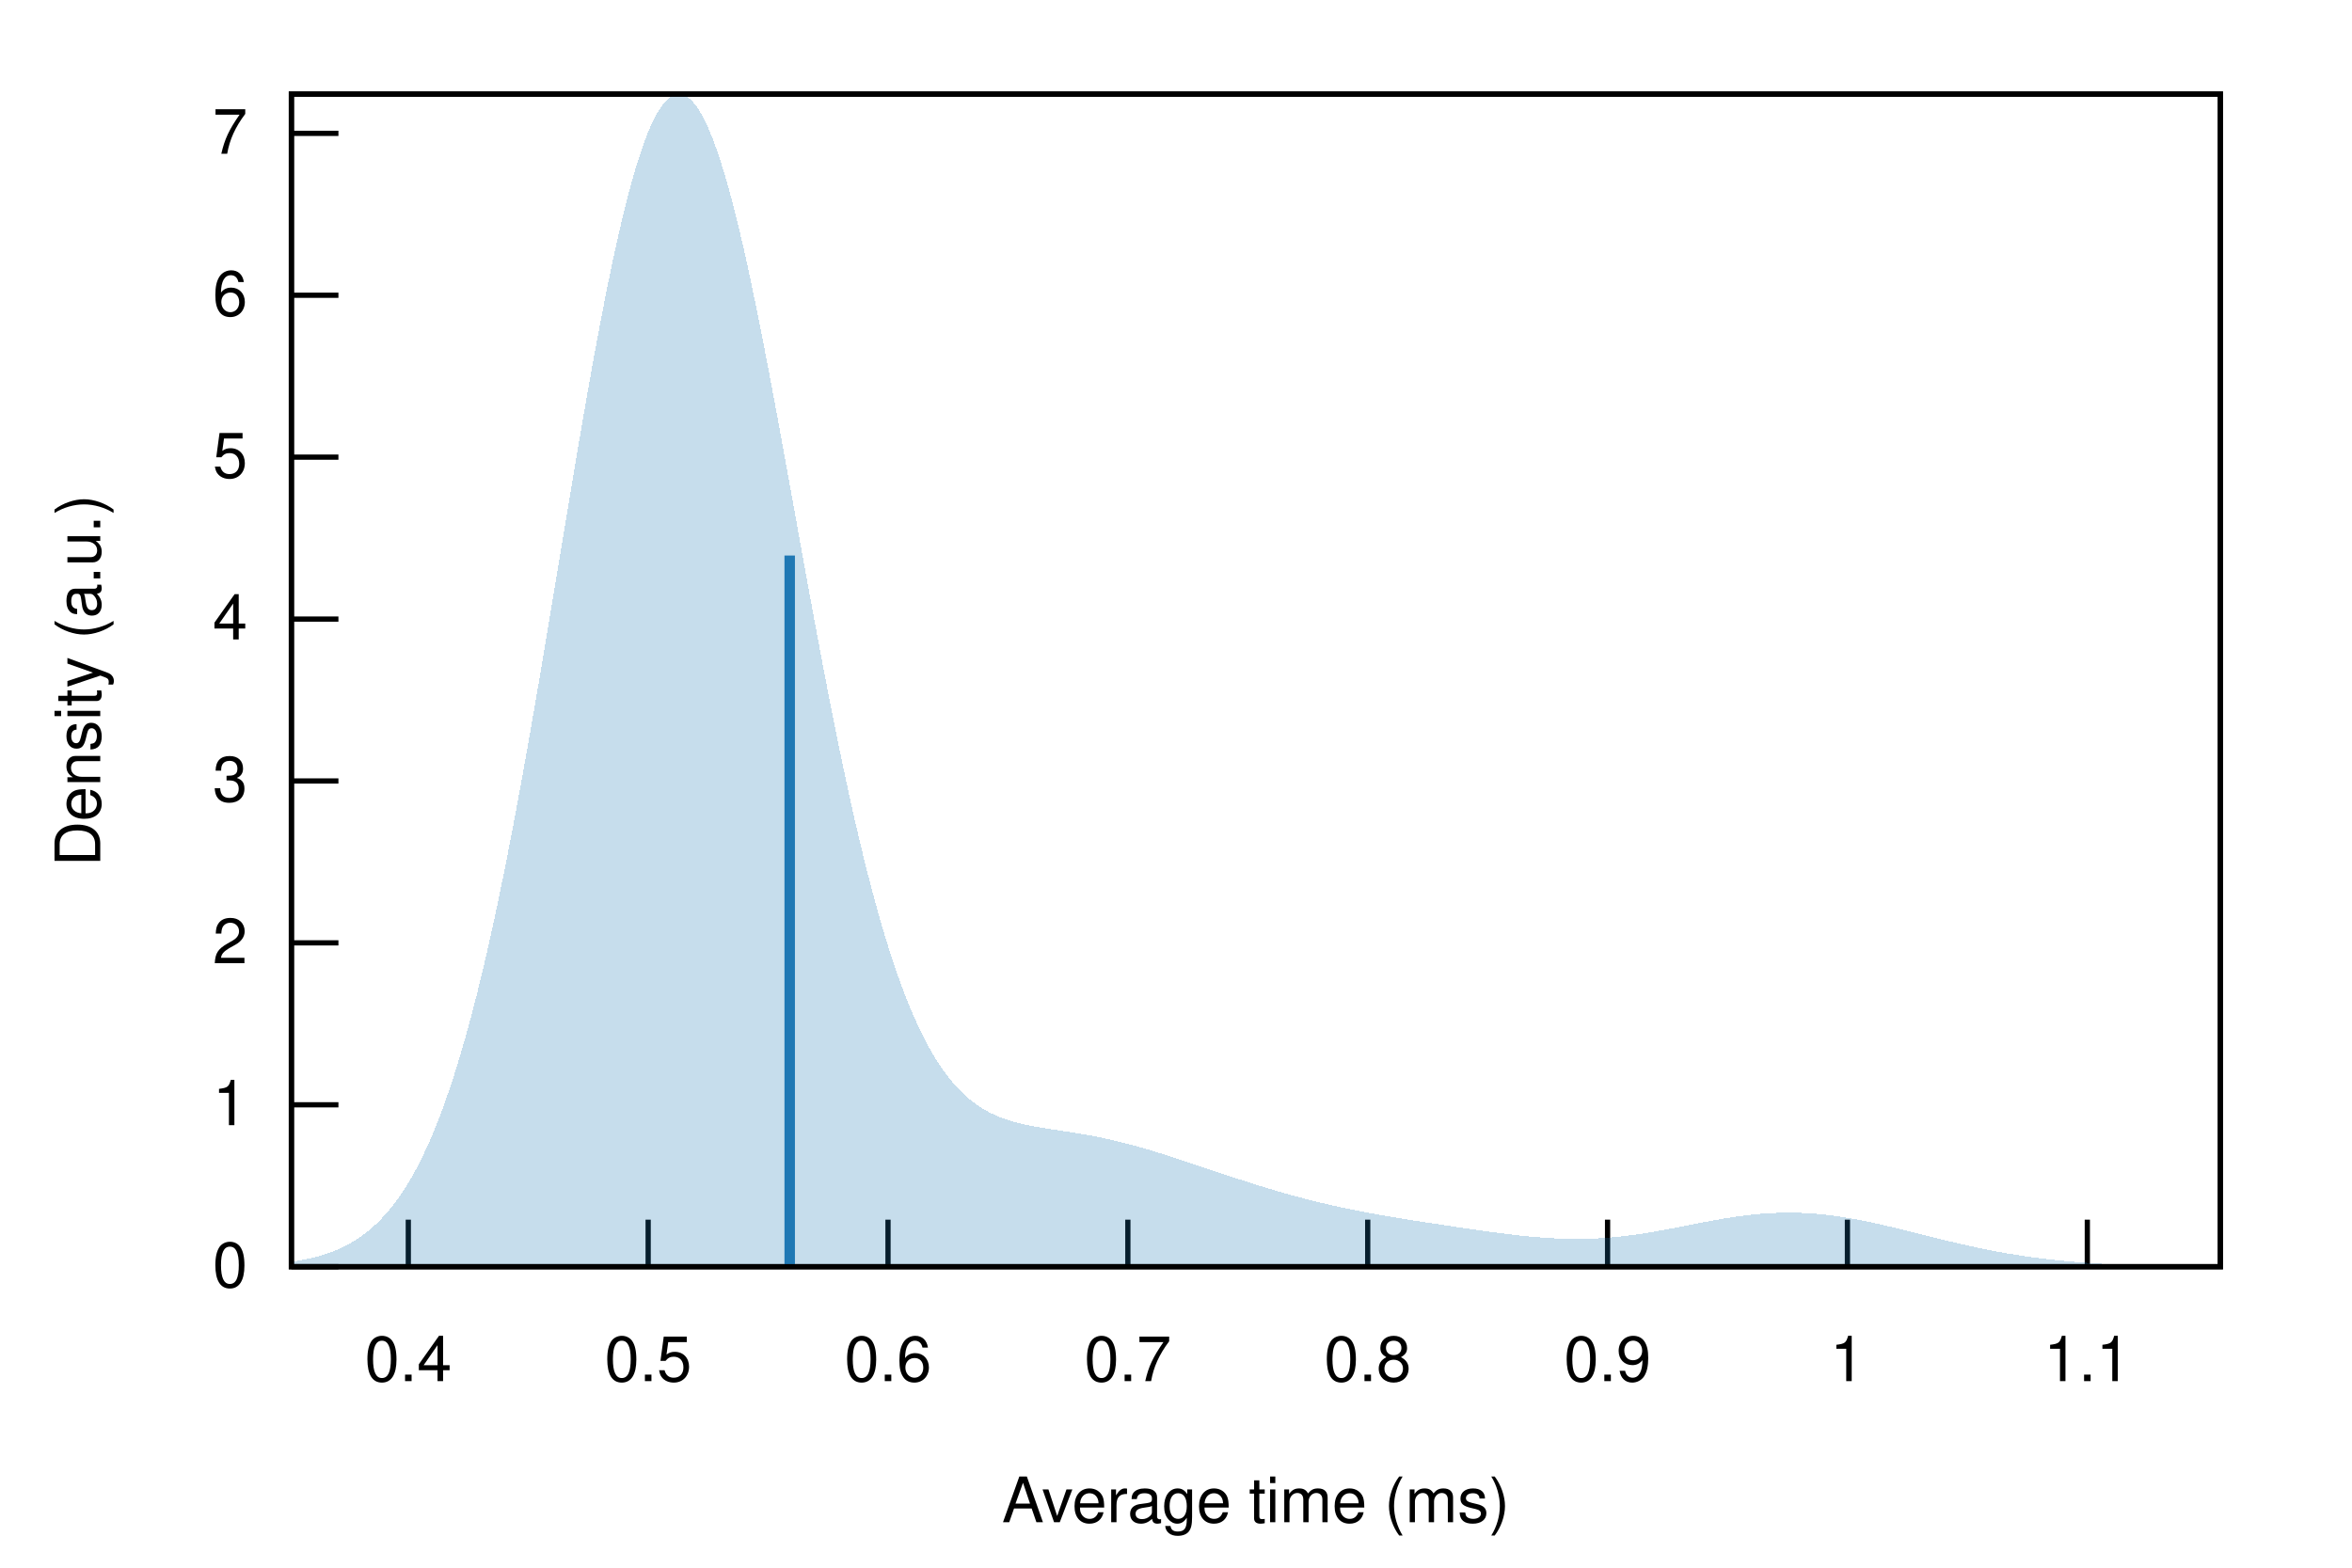
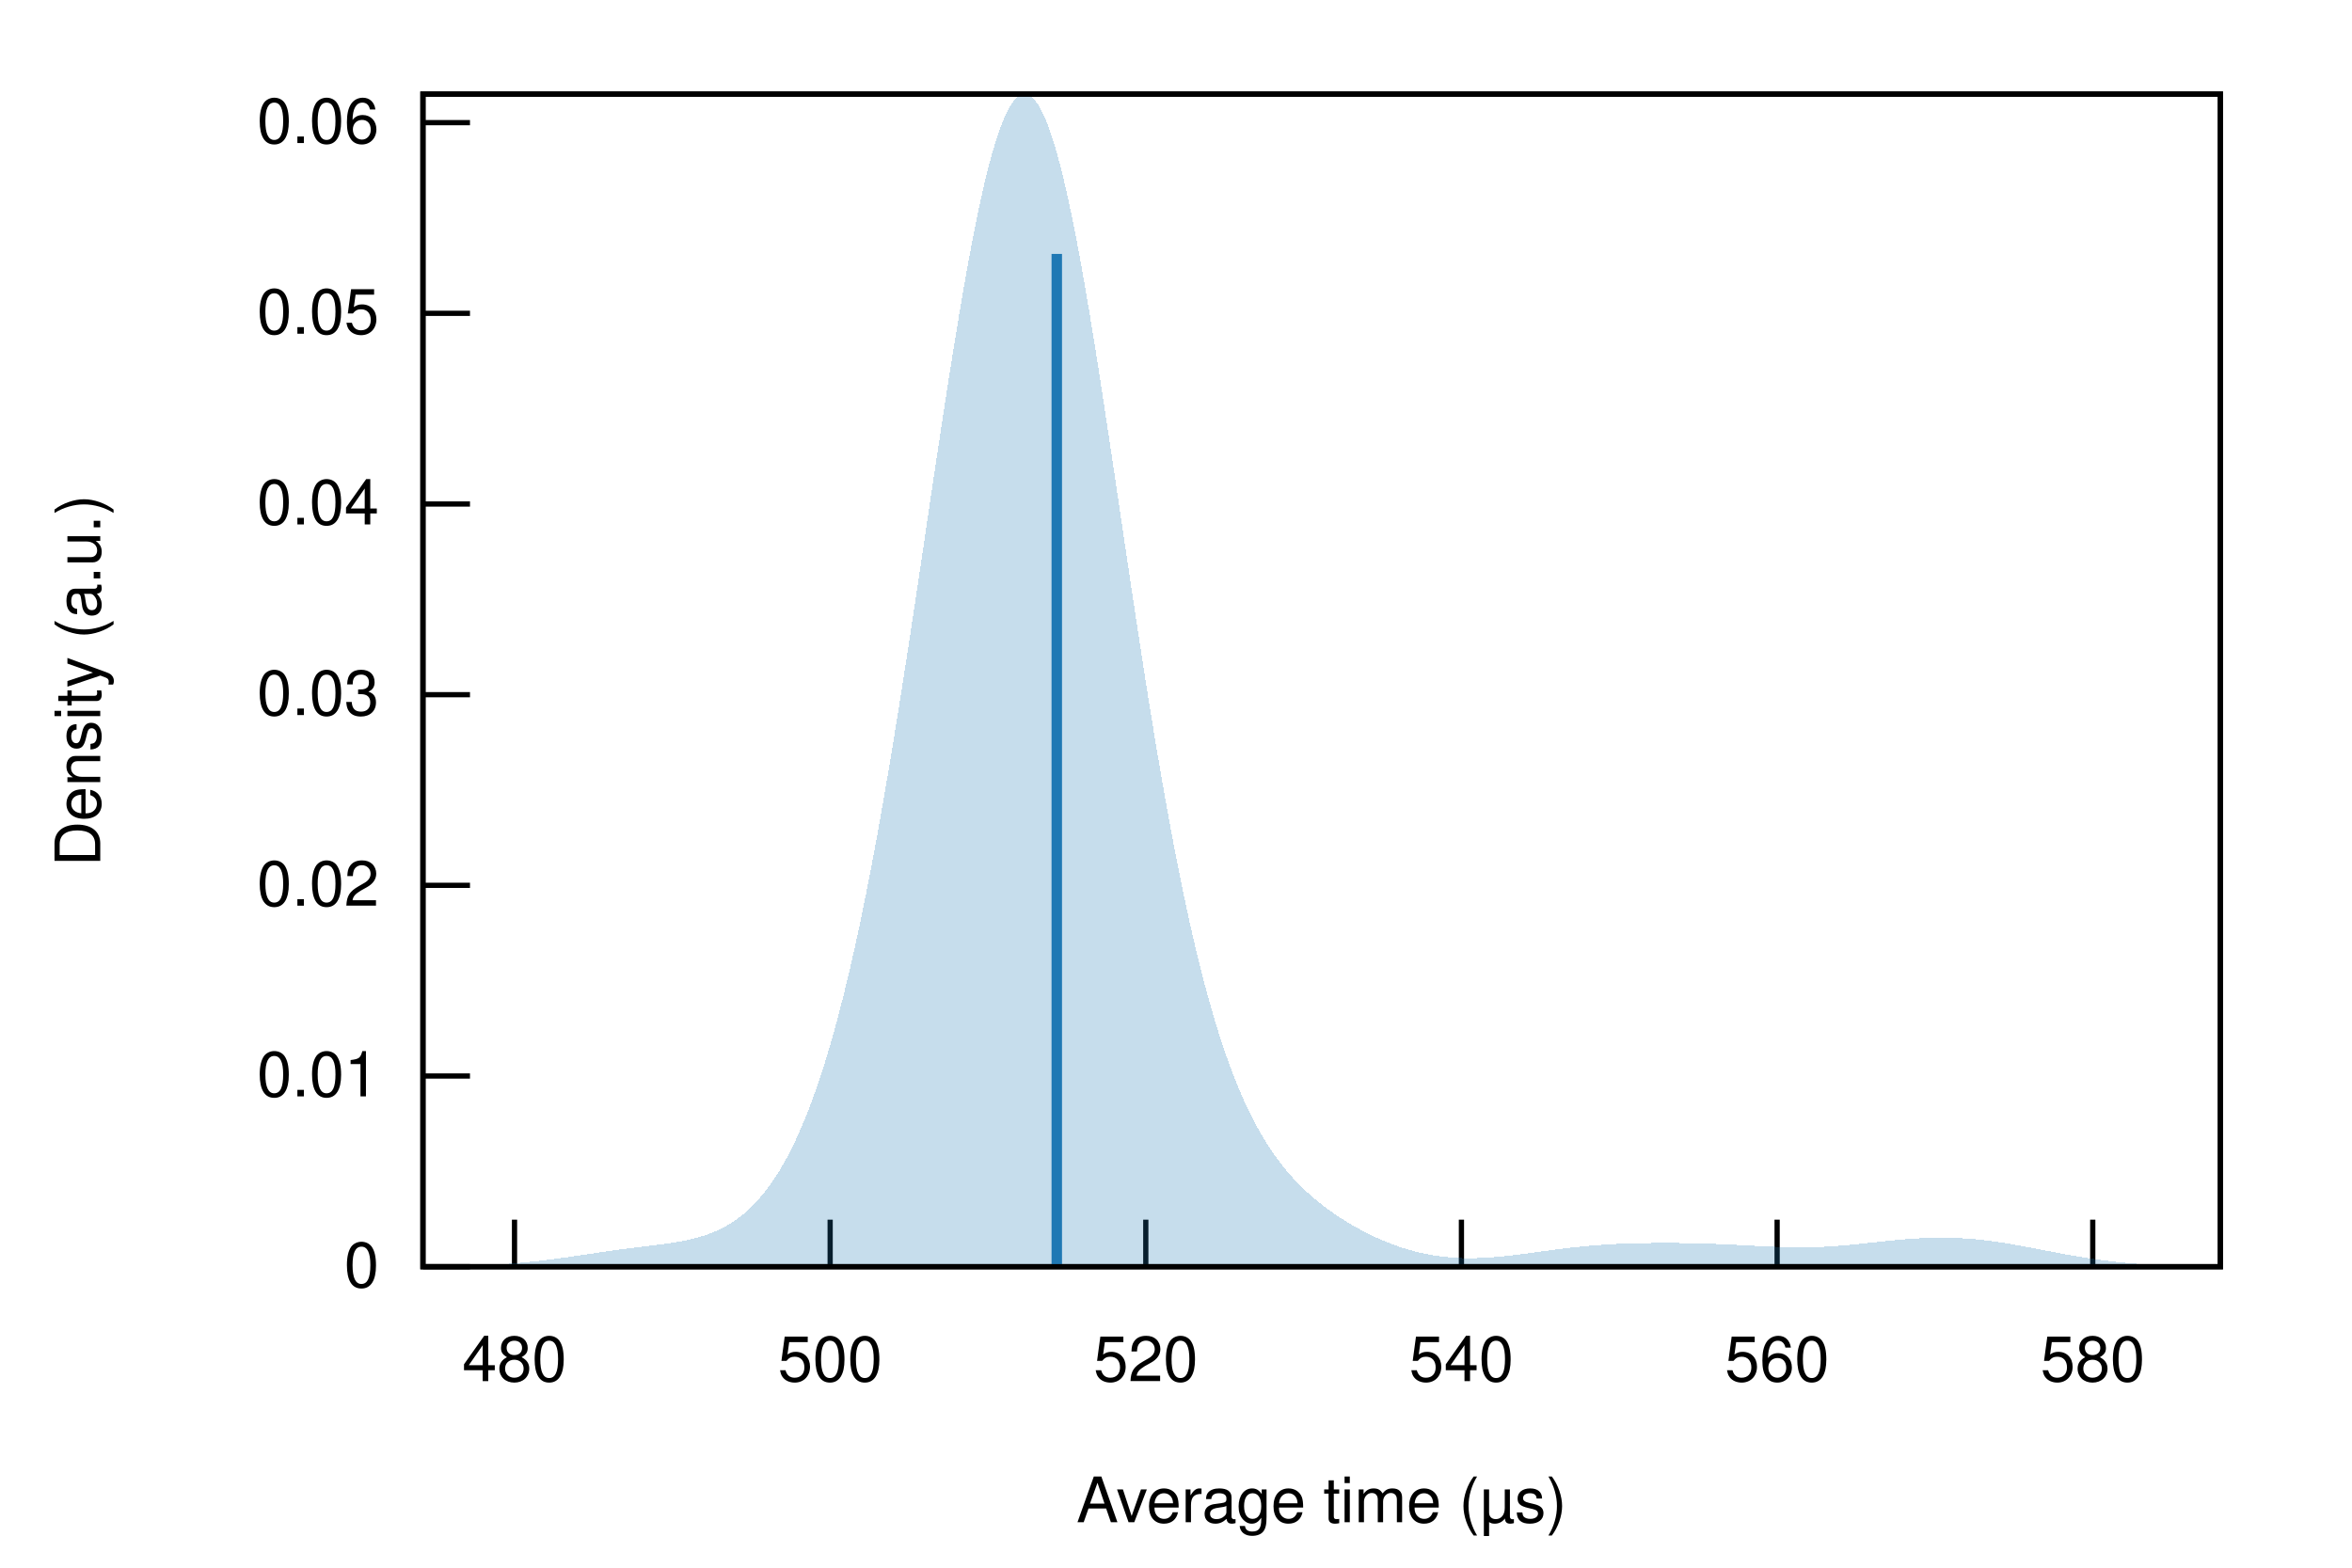
<svg xmlns="http://www.w3.org/2000/svg" xmlns:xlink="http://www.w3.org/1999/xlink" viewBox="0 0 450 300">
  <g id="gnuplot_canvas">
    <rect x="0" y="0" width="450" height="300" fill="none" />
    <defs>
      <circle id="gpDot" r="0.5" stroke-width="0.5" stroke="currentColor" />
      <path id="gpPt0" stroke-width="0.222" stroke="currentColor" d="M-1,0 h2 M0,-1 v2" />
      <path id="gpPt1" stroke-width="0.222" stroke="currentColor" d="M-1,-1 L1,1 M1,-1 L-1,1" />
      <path id="gpPt2" stroke-width="0.222" stroke="currentColor" d="M-1,0 L1,0 M0,-1 L0,1 M-1,-1 L1,1 M-1,1 L1,-1" />
      <rect id="gpPt3" stroke-width="0.222" stroke="currentColor" x="-1" y="-1" width="2" height="2" />
      <rect id="gpPt4" stroke-width="0.222" stroke="currentColor" fill="currentColor" x="-1" y="-1" width="2" height="2" />
      <circle id="gpPt5" stroke-width="0.222" stroke="currentColor" cx="0" cy="0" r="1" />
      <use xlink:href="#gpPt5" id="gpPt6" fill="currentColor" stroke="none" />
      <path id="gpPt7" stroke-width="0.222" stroke="currentColor" d="M0,-1.33 L-1.33,0.67 L1.33,0.67 z" />
      <use xlink:href="#gpPt7" id="gpPt8" fill="currentColor" stroke="none" />
      <use xlink:href="#gpPt7" id="gpPt9" stroke="currentColor" transform="rotate(180)" />
      <use xlink:href="#gpPt9" id="gpPt10" fill="currentColor" stroke="none" />
      <use xlink:href="#gpPt3" id="gpPt11" stroke="currentColor" transform="rotate(45)" />
      <use xlink:href="#gpPt11" id="gpPt12" fill="currentColor" stroke="none" />
      <path id="gpPt13" stroke-width="0.222" stroke="currentColor" d="M0,1.330 L1.265,0.411 L0.782,-1.067 L-0.782,-1.076 L-1.265,0.411 z" />
      <use xlink:href="#gpPt13" id="gpPt14" fill="currentColor" stroke="none" />
      <filter id="textbox" filterUnits="objectBoundingBox" x="0" y="0" height="1" width="1">
        <feFlood flood-color="white" flood-opacity="1" result="bgnd" />
        <feComposite in="SourceGraphic" in2="bgnd" operator="atop" />
      </filter>
      <filter id="greybox" filterUnits="objectBoundingBox" x="0" y="0" height="1" width="1">
        <feFlood flood-color="lightgrey" flood-opacity="1" result="grey" />
        <feComposite in="SourceGraphic" in2="grey" operator="atop" />
      </filter>
    </defs>
    <g fill="none" color="white" stroke="currentColor" stroke-width="1.00" stroke-linecap="butt" stroke-linejoin="miter">
</g>
    <g fill="none" color="black" stroke="currentColor" stroke-width="1.00" stroke-linecap="butt" stroke-linejoin="miter">
-       <path stroke="black" d="M55.75,242.40 L64.75,242.40  " />
-       <g transform="translate(47.36,246.30)" stroke="none" fill="black" font-family="Helvetica" font-size="12.00" text-anchor="end">
+       <path stroke="black" d="M80.92,242.40 L89.92,242.40  " />
+       <g transform="translate(72.53,246.30)" stroke="none" fill="black" font-family="Helvetica" font-size="12.00" text-anchor="end">
        <text>
          <tspan font-family="Helvetica"> 0</tspan>
        </text>
      </g>
    </g>
    <g fill="none" color="black" stroke="currentColor" stroke-width="1.00" stroke-linecap="butt" stroke-linejoin="miter">
-       <path stroke="black" d="M55.75,211.42 L64.75,211.42  " />
-       <g transform="translate(47.36,215.32)" stroke="none" fill="black" font-family="Helvetica" font-size="12.00" text-anchor="end">
+       <path stroke="black" d="M80.92,205.91 L89.92,205.91  " />
+       <g transform="translate(72.53,209.81)" stroke="none" fill="black" font-family="Helvetica" font-size="12.00" text-anchor="end">
        <text>
-           <tspan font-family="Helvetica"> 1</tspan>
+           <tspan font-family="Helvetica"> 0.01</tspan>
        </text>
      </g>
    </g>
    <g fill="none" color="black" stroke="currentColor" stroke-width="1.00" stroke-linecap="butt" stroke-linejoin="miter">
-       <path stroke="black" d="M55.75,180.43 L64.75,180.43  " />
-       <g transform="translate(47.36,184.33)" stroke="none" fill="black" font-family="Helvetica" font-size="12.00" text-anchor="end">
+       <path stroke="black" d="M80.92,169.42 L89.92,169.42  " />
+       <g transform="translate(72.53,173.32)" stroke="none" fill="black" font-family="Helvetica" font-size="12.00" text-anchor="end">
        <text>
-           <tspan font-family="Helvetica"> 2</tspan>
+           <tspan font-family="Helvetica"> 0.02</tspan>
        </text>
      </g>
    </g>
    <g fill="none" color="black" stroke="currentColor" stroke-width="1.00" stroke-linecap="butt" stroke-linejoin="miter">
-       <path stroke="black" d="M55.75,149.45 L64.75,149.45  " />
-       <g transform="translate(47.36,153.35)" stroke="none" fill="black" font-family="Helvetica" font-size="12.00" text-anchor="end">
+       <path stroke="black" d="M80.92,132.94 L89.92,132.94  " />
+       <g transform="translate(72.53,136.84)" stroke="none" fill="black" font-family="Helvetica" font-size="12.00" text-anchor="end">
        <text>
-           <tspan font-family="Helvetica"> 3</tspan>
+           <tspan font-family="Helvetica"> 0.03</tspan>
        </text>
      </g>
    </g>
    <g fill="none" color="black" stroke="currentColor" stroke-width="1.00" stroke-linecap="butt" stroke-linejoin="miter">
-       <path stroke="black" d="M55.75,118.47 L64.75,118.47  " />
-       <g transform="translate(47.36,122.37)" stroke="none" fill="black" font-family="Helvetica" font-size="12.00" text-anchor="end">
+       <path stroke="black" d="M80.92,96.45 L89.92,96.45  " />
+       <g transform="translate(72.53,100.35)" stroke="none" fill="black" font-family="Helvetica" font-size="12.00" text-anchor="end">
        <text>
-           <tspan font-family="Helvetica"> 4</tspan>
+           <tspan font-family="Helvetica"> 0.04</tspan>
        </text>
      </g>
    </g>
    <g fill="none" color="black" stroke="currentColor" stroke-width="1.00" stroke-linecap="butt" stroke-linejoin="miter">
-       <path stroke="black" d="M55.75,87.48 L64.75,87.48  " />
-       <g transform="translate(47.36,91.38)" stroke="none" fill="black" font-family="Helvetica" font-size="12.00" text-anchor="end">
+       <path stroke="black" d="M80.92,59.96 L89.92,59.96  " />
+       <g transform="translate(72.53,63.86)" stroke="none" fill="black" font-family="Helvetica" font-size="12.00" text-anchor="end">
        <text>
-           <tspan font-family="Helvetica"> 5</tspan>
+           <tspan font-family="Helvetica"> 0.05</tspan>
        </text>
      </g>
    </g>
    <g fill="none" color="black" stroke="currentColor" stroke-width="1.00" stroke-linecap="butt" stroke-linejoin="miter">
-       <path stroke="black" d="M55.75,56.50 L64.75,56.50  " />
-       <g transform="translate(47.36,60.40)" stroke="none" fill="black" font-family="Helvetica" font-size="12.00" text-anchor="end">
+       <path stroke="black" d="M80.92,23.47 L89.92,23.47  " />
+       <g transform="translate(72.53,27.37)" stroke="none" fill="black" font-family="Helvetica" font-size="12.00" text-anchor="end">
        <text>
-           <tspan font-family="Helvetica"> 6</tspan>
+           <tspan font-family="Helvetica"> 0.06</tspan>
        </text>
      </g>
    </g>
    <g fill="none" color="black" stroke="currentColor" stroke-width="1.00" stroke-linecap="butt" stroke-linejoin="miter">
-       <path stroke="black" d="M55.75,25.52 L64.75,25.52  " />
-       <g transform="translate(47.36,29.42)" stroke="none" fill="black" font-family="Helvetica" font-size="12.00" text-anchor="end">
+       <path stroke="black" d="M98.44,242.40 L98.44,233.40  " />
+       <g transform="translate(98.44,264.30)" stroke="none" fill="black" font-family="Helvetica" font-size="12.00" text-anchor="middle">
        <text>
-           <tspan font-family="Helvetica"> 7</tspan>
+           <tspan font-family="Helvetica"> 480</tspan>
        </text>
      </g>
    </g>
    <g fill="none" color="black" stroke="currentColor" stroke-width="1.00" stroke-linecap="butt" stroke-linejoin="miter">
-       <path stroke="black" d="M78.12,242.40 L78.12,233.40  " />
-       <g transform="translate(78.12,264.30)" stroke="none" fill="black" font-family="Helvetica" font-size="12.00" text-anchor="middle">
+       <path stroke="black" d="M158.83,242.40 L158.83,233.40  " />
+       <g transform="translate(158.83,264.30)" stroke="none" fill="black" font-family="Helvetica" font-size="12.00" text-anchor="middle">
        <text>
-           <tspan font-family="Helvetica"> 0.4</tspan>
+           <tspan font-family="Helvetica"> 500</tspan>
        </text>
      </g>
    </g>
    <g fill="none" color="black" stroke="currentColor" stroke-width="1.00" stroke-linecap="butt" stroke-linejoin="miter">
-       <path stroke="black" d="M124.01,242.40 L124.01,233.40  " />
-       <g transform="translate(124.01,264.30)" stroke="none" fill="black" font-family="Helvetica" font-size="12.00" text-anchor="middle">
+       <path stroke="black" d="M219.22,242.40 L219.22,233.40  " />
+       <g transform="translate(219.22,264.30)" stroke="none" fill="black" font-family="Helvetica" font-size="12.00" text-anchor="middle">
        <text>
-           <tspan font-family="Helvetica"> 0.5</tspan>
+           <tspan font-family="Helvetica"> 520</tspan>
        </text>
      </g>
    </g>
    <g fill="none" color="black" stroke="currentColor" stroke-width="1.00" stroke-linecap="butt" stroke-linejoin="miter">
-       <path stroke="black" d="M169.90,242.40 L169.90,233.40  " />
-       <g transform="translate(169.90,264.30)" stroke="none" fill="black" font-family="Helvetica" font-size="12.00" text-anchor="middle">
+       <path stroke="black" d="M279.61,242.40 L279.61,233.40  " />
+       <g transform="translate(279.61,264.30)" stroke="none" fill="black" font-family="Helvetica" font-size="12.00" text-anchor="middle">
        <text>
-           <tspan font-family="Helvetica"> 0.6</tspan>
+           <tspan font-family="Helvetica"> 540</tspan>
        </text>
      </g>
    </g>
    <g fill="none" color="black" stroke="currentColor" stroke-width="1.00" stroke-linecap="butt" stroke-linejoin="miter">
-       <path stroke="black" d="M215.79,242.40 L215.79,233.40  " />
-       <g transform="translate(215.79,264.30)" stroke="none" fill="black" font-family="Helvetica" font-size="12.00" text-anchor="middle">
+       <path stroke="black" d="M340.01,242.40 L340.01,233.40  " />
+       <g transform="translate(340.01,264.30)" stroke="none" fill="black" font-family="Helvetica" font-size="12.00" text-anchor="middle">
        <text>
-           <tspan font-family="Helvetica"> 0.7</tspan>
+           <tspan font-family="Helvetica"> 560</tspan>
        </text>
      </g>
    </g>
    <g fill="none" color="black" stroke="currentColor" stroke-width="1.00" stroke-linecap="butt" stroke-linejoin="miter">
-       <path stroke="black" d="M261.68,242.40 L261.68,233.40  " />
-       <g transform="translate(261.68,264.30)" stroke="none" fill="black" font-family="Helvetica" font-size="12.00" text-anchor="middle">
+       <path stroke="black" d="M400.40,242.40 L400.40,233.40  " />
+       <g transform="translate(400.40,264.30)" stroke="none" fill="black" font-family="Helvetica" font-size="12.00" text-anchor="middle">
        <text>
-           <tspan font-family="Helvetica"> 0.8</tspan>
-         </text>
-       </g>
-     </g>
-     <g fill="none" color="black" stroke="currentColor" stroke-width="1.00" stroke-linecap="butt" stroke-linejoin="miter">
-       <path stroke="black" d="M307.57,242.40 L307.57,233.40  " />
-       <g transform="translate(307.57,264.30)" stroke="none" fill="black" font-family="Helvetica" font-size="12.00" text-anchor="middle">
-         <text>
-           <tspan font-family="Helvetica"> 0.9</tspan>
-         </text>
-       </g>
-     </g>
-     <g fill="none" color="black" stroke="currentColor" stroke-width="1.00" stroke-linecap="butt" stroke-linejoin="miter">
-       <path stroke="black" d="M353.46,242.40 L353.46,233.40  " />
-       <g transform="translate(353.46,264.30)" stroke="none" fill="black" font-family="Helvetica" font-size="12.00" text-anchor="middle">
-         <text>
-           <tspan font-family="Helvetica"> 1</tspan>
-         </text>
-       </g>
-     </g>
-     <g fill="none" color="black" stroke="currentColor" stroke-width="1.00" stroke-linecap="butt" stroke-linejoin="miter">
-       <path stroke="black" d="M399.36,242.40 L399.36,233.40  " />
-       <g transform="translate(399.36,264.30)" stroke="none" fill="black" font-family="Helvetica" font-size="12.00" text-anchor="middle">
-         <text>
-           <tspan font-family="Helvetica"> 1.1</tspan>
+           <tspan font-family="Helvetica"> 580</tspan>
        </text>
      </g>
    </g>
    <g fill="none" color="black" stroke="currentColor" stroke-width="1.00" stroke-linecap="butt" stroke-linejoin="miter">
</g>
    <g fill="none" color="black" stroke="currentColor" stroke-width="1.00" stroke-linecap="butt" stroke-linejoin="miter">
-       <path stroke="black" d="M55.75,18.01 L55.75,242.40 L424.82,242.40 L424.82,18.01 L55.75,18.01 Z  " />
+       <path stroke="black" d="M80.92,18.01 L80.92,242.40 L424.82,242.40 L424.82,18.01 L80.92,18.01 Z  " />
    </g>
    <g fill="none" color="black" stroke="currentColor" stroke-width="1.00" stroke-linecap="butt" stroke-linejoin="miter">
</g>
    <g id="gnuplot_plot_1">
      <g fill="none" color="black" stroke="currentColor" stroke-width="1.00" stroke-linecap="butt" stroke-linejoin="miter">
        <g stroke="none" shape-rendering="crispEdges">
-           <polygon fill="rgb( 31, 120, 180)" fill-opacity="0.25" points="55.75,241.45 56.49,241.34 57.23,241.22 57.97,241.08 58.71,240.93 59.45,240.77 60.19,240.59 60.93,240.39 61.67,240.18 62.41,239.94 63.15,239.68 63.89,239.40 64.63,239.10 65.37,238.76 66.10,238.40 66.84,238.00 67.58,237.58 68.32,237.11 69.06,236.61 69.80,236.07 70.54,235.48 71.28,234.85 72.02,234.17 72.76,233.44 73.50,232.66 74.24,231.81 74.98,230.91 75.72,229.95 76.46,228.92 77.20,227.82 77.94,226.65 78.68,225.41 79.42,224.09 80.16,222.68 80.90,221.19 81.64,219.62 82.38,217.96 83.12,216.20 83.86,214.35 84.60,212.41 85.33,210.36 86.07,208.21 86.81,205.96 87.55,203.60 88.29,201.14 89.03,198.57 89.77,195.90 90.51,193.11 91.25,190.22 91.99,187.21 92.73,184.10 93.47,180.88 94.21,177.56 94.95,174.13 95.69,170.60 96.43,166.97 97.17,163.25 97.91,159.43 98.65,155.53 99.39,151.54 100.13,147.48 100.87,143.34 101.61,139.14 102.35,134.87 103.09,130.56 103.83,126.19 104.56,121.79 105.30,117.36 106.04,112.91 106.78,108.45 107.52,103.98 108.26,99.53 109.00,95.09 109.74,90.67 110.48,86.30 111.22,81.97 111.96,77.70 112.70,73.50 113.44,69.38 114.18,65.36 114.92,61.43 115.66,57.62 116.40,53.92 117.14,50.37 117.88,46.95 118.62,43.68 119.36,40.58 120.10,37.65 120.84,34.89 121.58,32.32 122.32,29.95 123.06,27.77 123.79,25.80 124.53,24.05 125.27,22.51 126.01,21.19 126.75,20.09 127.49,19.23 128.23,18.59 128.97,18.18 129.71,18.01 130.45,18.07 131.19,18.35 131.93,18.87 132.67,19.61 133.41,20.58 134.15,21.76 134.89,23.16 135.63,24.77 136.37,26.59 137.11,28.60 137.85,30.80 138.59,33.19 139.33,35.76 140.07,38.49 140.81,41.38 141.55,44.42 142.29,47.60 143.03,50.91 143.76,54.34 144.50,57.89 145.24,61.53 145.98,65.27 146.72,69.09 147.46,72.97 148.20,76.92 148.94,80.92 149.68,84.95 150.42,89.02 151.16,93.11 151.90,97.20 152.64,101.30 153.38,105.39 154.12,109.47 154.86,113.52 155.60,117.54 156.34,121.52 157.08,125.45 157.82,129.33 158.56,133.15 159.30,136.90 160.04,140.58 160.78,144.18 161.52,147.70 162.26,151.14 162.99,154.49 163.73,157.75 164.47,160.91 165.21,163.97 165.95,166.93 166.69,169.80 167.43,172.56 168.17,175.21 168.91,177.76 169.65,180.21 170.39,182.56 171.13,184.80 171.87,186.93 172.61,188.97 173.35,190.91 174.09,192.74 174.83,194.48 175.57,196.13 176.31,197.68 177.05,199.15 177.79,200.52 178.53,201.81 179.27,203.02 180.01,204.15 180.75,205.20 181.49,206.18 182.22,207.09 182.96,207.93 183.70,208.71 184.44,209.43 185.18,210.09 185.92,210.69 186.66,211.25 187.40,211.76 188.14,212.22 188.88,212.65 189.62,213.03 190.36,213.38 191.10,213.70 191.84,213.99 192.58,214.25 193.32,214.49 194.06,214.71 194.80,214.90 195.54,215.08 196.28,215.25 197.02,215.40 197.76,215.54 198.50,215.67 199.24,215.80 199.98,215.92 200.72,216.03 201.45,216.14 202.19,216.25 202.93,216.37 203.67,216.48 204.41,216.59 205.15,216.70 205.89,216.82 206.63,216.95 207.37,217.07 208.11,217.20 208.85,217.34 209.59,217.48 210.33,217.63 211.07,217.78 211.81,217.94 212.55,218.11 213.29,218.28 214.03,218.46 214.77,218.64 215.51,218.83 216.25,219.02 216.99,219.22 217.73,219.43 218.47,219.64 219.21,219.85 219.95,220.07 220.69,220.30 221.42,220.52 222.16,220.75 222.90,220.98 223.64,221.22 224.38,221.46 225.12,221.70 225.86,221.94 226.60,222.19 227.34,222.43 228.08,222.68 228.82,222.93 229.56,223.17 230.30,223.42 231.04,223.67 231.78,223.92 232.52,224.17 233.26,224.41 234.00,224.66 234.74,224.90 235.48,225.15 236.22,225.39 236.96,225.63 237.70,225.87 238.44,226.11 239.18,226.34 239.92,226.58 240.65,226.81 241.39,227.04 242.13,227.26 242.87,227.49 243.61,227.71 244.35,227.92 245.09,228.14 245.83,228.35 246.57,228.56 247.31,228.76 248.05,228.97 248.79,229.16 249.53,229.36 250.27,229.55 251.01,229.74 251.75,229.92 252.49,230.10 253.23,230.28 253.97,230.45 254.71,230.62 255.45,230.79 256.19,230.95 256.93,231.11 257.67,231.27 258.41,231.42 259.15,231.57 259.88,231.72 260.62,231.86 261.36,232.00 262.10,232.14 262.84,232.27 263.58,232.41 264.32,232.54 265.06,232.67 265.80,232.79 266.54,232.92 267.28,233.04 268.02,233.16 268.76,233.28 269.50,233.40 270.24,233.52 270.98,233.63 271.72,233.75 272.46,233.86 273.20,233.98 273.94,234.09 274.68,234.20 275.42,234.31 276.16,234.43 276.90,234.54 277.64,234.65 278.38,234.76 279.12,234.87 279.85,234.98 280.59,235.08 281.33,235.19 282.07,235.30 282.81,235.40 283.55,235.51 284.29,235.61 285.03,235.71 285.77,235.81 286.51,235.91 287.25,236.01 287.99,236.10 288.73,236.19 289.47,236.28 290.21,236.36 290.95,236.45 291.69,236.52 292.43,236.60 293.17,236.67 293.91,236.73 294.65,236.79 295.39,236.85 296.13,236.90 296.87,236.94 297.61,236.98 298.35,237.01 299.08,237.04 299.82,237.06 300.56,237.07 301.30,237.08 302.04,237.08 302.78,237.07 303.52,237.06 304.26,237.04 305.00,237.01 305.74,236.97 306.48,236.93 307.22,236.88 307.96,236.82 308.70,236.75 309.44,236.68 310.18,236.60 310.92,236.52 311.66,236.43 312.40,236.33 313.14,236.23 313.88,236.12 314.62,236.00 315.36,235.89 316.10,235.76 316.84,235.63 317.58,235.50 318.31,235.37 319.05,235.23 319.79,235.09 320.53,234.95 321.27,234.80 322.01,234.66 322.75,234.51 323.49,234.37 324.23,234.22 324.97,234.08 325.71,233.94 326.45,233.80 327.19,233.66 327.93,233.52 328.67,233.39 329.41,233.26 330.15,233.14 330.89,233.02 331.63,232.91 332.37,232.80 333.11,232.70 333.85,232.60 334.59,232.52 335.33,232.43 336.07,232.36 336.81,232.29 337.54,232.24 338.28,232.18 339.02,232.14 339.76,232.11 340.50,232.08 341.24,232.07 341.98,232.06 342.72,232.06 343.46,232.07 344.20,232.09 344.94,232.12 345.68,232.16 346.42,232.20 347.16,232.26 347.90,232.32 348.64,232.39 349.38,232.47 350.12,232.56 350.86,232.65 351.60,232.76 352.34,232.87 353.08,232.98 353.82,233.11 354.56,233.24 355.30,233.37 356.04,233.52 356.78,233.66 357.51,233.82 358.25,233.97 358.99,234.13 359.73,234.30 360.47,234.47 361.21,234.64 361.95,234.82 362.69,234.99 363.43,235.17 364.17,235.36 364.91,235.54 365.65,235.72 366.39,235.91 367.13,236.09 367.87,236.28 368.61,236.47 369.35,236.65 370.09,236.83 370.83,237.02 371.57,237.20 372.31,237.38 373.05,237.56 373.79,237.73 374.53,237.90 375.27,238.08 376.01,238.24 376.74,238.41 377.48,238.57 378.22,238.73 378.96,238.88 379.70,239.04 380.44,239.18 381.18,239.33 381.92,239.47 382.66,239.61 383.40,239.74 384.14,239.87 384.88,239.99 385.62,240.11 386.36,240.23 387.10,240.34 387.84,240.45 388.58,240.56 389.32,240.66 390.06,240.75 390.80,240.85 391.54,240.94 392.28,241.02 393.02,241.10 393.76,241.18 394.50,241.25 395.24,241.33 395.97,241.39 396.71,241.46 397.45,241.52 398.19,241.58 398.93,241.63 399.67,241.68 400.41,241.73 401.15,241.78 401.89,241.82 402.63,241.86 403.37,241.90 404.11,241.94 404.85,241.97 405.59,242.00 406.33,242.03 407.07,242.06 407.81,242.09 408.55,242.11 409.29,242.13 410.03,242.16 410.77,242.18 411.51,242.19 412.25,242.21 412.99,242.23 413.73,242.24 414.47,242.26 415.20,242.27 415.94,242.28 416.68,242.29 417.42,242.30 418.16,242.31 418.90,242.32 419.64,242.33 420.38,242.33 421.12,242.34 421.86,242.34 422.60,242.35 423.34,242.35 424.08,242.36 424.82,242.36 424.82,242.40 424.08,242.40 423.34,242.40 422.60,242.40 421.86,242.40 421.12,242.40 420.38,242.40 419.64,242.40 418.90,242.40 418.16,242.40 417.42,242.40 416.68,242.40 415.94,242.40 415.20,242.40 414.47,242.40 413.73,242.40 412.99,242.40 412.25,242.40 411.51,242.40 410.77,242.40 410.03,242.40 409.29,242.40 408.55,242.40 407.81,242.40 407.07,242.40 406.33,242.40 405.59,242.40 404.85,242.40 404.11,242.40 403.37,242.40 402.63,242.40 401.89,242.40 401.15,242.40 400.41,242.40 399.67,242.40 398.93,242.40 398.19,242.40 397.45,242.40 396.71,242.40 395.97,242.40 395.24,242.40 394.50,242.40 393.76,242.40 393.02,242.40 392.28,242.40 391.54,242.40 390.80,242.40 390.06,242.40 389.32,242.40 388.58,242.40 387.84,242.40 387.10,242.40 386.36,242.40 385.62,242.40 384.88,242.40 384.14,242.40 383.40,242.40 382.66,242.40 381.92,242.40 381.18,242.40 380.44,242.40 379.70,242.40 378.96,242.40 378.22,242.40 377.48,242.40 376.74,242.40 376.01,242.40 375.27,242.40 374.53,242.40 373.79,242.40 373.05,242.40 372.31,242.40 371.57,242.40 370.83,242.40 370.09,242.40 369.35,242.40 368.61,242.40 367.87,242.40 367.13,242.40 366.39,242.40 365.65,242.40 364.91,242.40 364.17,242.40 363.43,242.40 362.69,242.40 361.95,242.40 361.21,242.40 360.47,242.40 359.73,242.40 358.99,242.40 358.25,242.40 357.51,242.40 356.78,242.40 356.04,242.40 355.30,242.40 354.56,242.40 353.82,242.40 353.08,242.40 352.34,242.40 351.60,242.40 350.86,242.40 350.12,242.40 349.38,242.40 348.64,242.40 347.90,242.40 347.16,242.40 346.42,242.40 345.68,242.40 344.94,242.40 344.20,242.40 343.46,242.40 342.72,242.40 341.98,242.40 341.24,242.40 340.50,242.40 339.76,242.40 339.02,242.40 338.28,242.40 337.54,242.40 336.81,242.40 336.07,242.40 335.33,242.40 334.59,242.40 333.85,242.40 333.11,242.40 332.37,242.40 331.63,242.40 330.89,242.40 330.15,242.40 329.41,242.40 328.67,242.40 327.93,242.40 327.19,242.40 326.45,242.40 325.71,242.40 324.97,242.40 324.23,242.40 323.49,242.40 322.75,242.40 322.01,242.40 321.27,242.40 320.53,242.40 319.79,242.40 319.05,242.40 318.31,242.40 317.58,242.40 316.84,242.40 316.10,242.40 315.36,242.40 314.62,242.40 313.88,242.40 313.14,242.40 312.40,242.40 311.66,242.40 310.92,242.40 310.18,242.40 309.44,242.40 308.70,242.40 307.96,242.40 307.22,242.40 306.48,242.40 305.74,242.40 305.00,242.40 304.26,242.40 303.52,242.40 302.78,242.40 302.04,242.40 301.30,242.40 300.56,242.40 299.82,242.40 299.08,242.40 298.35,242.40 297.61,242.40 296.87,242.40 296.13,242.40 295.39,242.40 294.65,242.40 293.91,242.40 293.17,242.40 292.43,242.40 291.69,242.40 290.95,242.40 290.21,242.40 289.47,242.40 288.73,242.40 287.99,242.40 287.25,242.40 286.51,242.40 285.77,242.40 285.03,242.40 284.29,242.40 283.55,242.40 282.81,242.40 282.07,242.40 281.33,242.40 280.59,242.40 279.85,242.40 279.12,242.40 278.38,242.40 277.64,242.40 276.90,242.40 276.16,242.40 275.42,242.40 274.68,242.40 273.94,242.40 273.20,242.40 272.46,242.40 271.72,242.40 270.98,242.40 270.24,242.40 269.50,242.40 268.76,242.40 268.02,242.40 267.28,242.40 266.54,242.40 265.80,242.40 265.06,242.40 264.32,242.40 263.58,242.40 262.84,242.40 262.10,242.40 261.36,242.40 260.62,242.40 259.88,242.40 259.15,242.40 258.41,242.40 257.67,242.40 256.93,242.40 256.19,242.40 255.45,242.40 254.71,242.40 253.97,242.40 253.23,242.40 252.49,242.40 251.75,242.40 251.01,242.40 250.27,242.40 249.53,242.40 248.79,242.40 248.05,242.40 247.31,242.40 246.57,242.40 245.83,242.40 245.09,242.40 244.35,242.40 243.61,242.40 242.87,242.40 242.13,242.40 241.39,242.40 240.65,242.40 239.92,242.40 239.18,242.40 238.44,242.40 237.70,242.40 236.96,242.40 236.22,242.40 235.48,242.40 234.74,242.40 234.00,242.40 233.26,242.40 232.52,242.40 231.78,242.40 231.04,242.40 230.30,242.40 229.56,242.40 228.82,242.40 228.08,242.40 227.34,242.40 226.60,242.40 225.86,242.40 225.12,242.40 224.38,242.40 223.64,242.40 222.90,242.40 222.16,242.40 221.42,242.40 220.69,242.40 219.95,242.40 219.21,242.40 218.47,242.40 217.73,242.40 216.99,242.40 216.25,242.40 215.51,242.40 214.77,242.40 214.03,242.40 213.29,242.40 212.55,242.40 211.81,242.40 211.07,242.40 210.33,242.40 209.59,242.40 208.85,242.40 208.11,242.40 207.37,242.40 206.63,242.40 205.89,242.40 205.15,242.40 204.41,242.40 203.67,242.40 202.93,242.40 202.19,242.40 201.45,242.40 200.72,242.40 199.98,242.40 199.24,242.40 198.50,242.40 197.76,242.40 197.02,242.40 196.28,242.40 195.54,242.40 194.80,242.40 194.06,242.40 193.32,242.40 192.58,242.40 191.84,242.40 191.10,242.40 190.36,242.40 189.62,242.40 188.88,242.40 188.14,242.40 187.40,242.40 186.66,242.40 185.92,242.40 185.18,242.40 184.44,242.40 183.70,242.40 182.96,242.40 182.22,242.40 181.49,242.40 180.75,242.40 180.01,242.40 179.27,242.40 178.53,242.40 177.79,242.40 177.05,242.40 176.31,242.40 175.57,242.40 174.83,242.40 174.09,242.40 173.35,242.40 172.61,242.40 171.87,242.40 171.13,242.40 170.39,242.40 169.65,242.40 168.91,242.40 168.17,242.40 167.43,242.40 166.69,242.40 165.95,242.40 165.21,242.40 164.47,242.40 163.73,242.40 162.99,242.40 162.26,242.40 161.52,242.40 160.78,242.40 160.04,242.40 159.30,242.40 158.56,242.40 157.82,242.40 157.08,242.40 156.34,242.40 155.60,242.40 154.86,242.40 154.12,242.40 153.38,242.40 152.64,242.40 151.90,242.40 151.16,242.40 150.42,242.40 149.68,242.40 148.94,242.40 148.20,242.40 147.46,242.40 146.72,242.40 145.98,242.40 145.24,242.40 144.50,242.40 143.76,242.40 143.03,242.40 142.29,242.40 141.55,242.40 140.81,242.40 140.07,242.40 139.33,242.40 138.59,242.40 137.85,242.40 137.11,242.40 136.37,242.40 135.63,242.40 134.89,242.40 134.15,242.40 133.41,242.40 132.67,242.40 131.93,242.40 131.19,242.40 130.45,242.40 129.71,242.40 128.97,242.40 128.23,242.40 127.49,242.40 126.75,242.40 126.01,242.40 125.27,242.40 124.53,242.40 123.79,242.40 123.06,242.40 122.32,242.40 121.58,242.40 120.84,242.40 120.10,242.40 119.36,242.40 118.62,242.40 117.88,242.40 117.14,242.40 116.40,242.40 115.66,242.40 114.92,242.40 114.18,242.40 113.44,242.40 112.70,242.40 111.96,242.40 111.22,242.40 110.48,242.40 109.74,242.40 109.00,242.40 108.26,242.40 107.52,242.40 106.78,242.40 106.04,242.40 105.30,242.40 104.56,242.40 103.83,242.40 103.09,242.40 102.35,242.40 101.61,242.40 100.87,242.40 100.13,242.40 99.39,242.40 98.65,242.40 97.91,242.40 97.17,242.40 96.43,242.40 95.69,242.40 94.95,242.40 94.21,242.40 93.47,242.40 92.73,242.40 91.99,242.40 91.25,242.40 90.51,242.40 89.77,242.40 89.03,242.40 88.29,242.40 87.55,242.40 86.81,242.40 86.07,242.40 85.33,242.40 84.60,242.40 83.86,242.40 83.12,242.40 82.38,242.40 81.64,242.40 80.90,242.40 80.16,242.40 79.42,242.40 78.68,242.40 77.94,242.40 77.20,242.40 76.46,242.40 75.72,242.40 74.98,242.40 74.24,242.40 73.50,242.40 72.76,242.40 72.02,242.40 71.28,242.40 70.54,242.40 69.80,242.40 69.06,242.40 68.32,242.40 67.58,242.40 66.84,242.40 66.10,242.40 65.37,242.40 64.63,242.40 63.89,242.40 63.15,242.40 62.41,242.40 61.67,242.40 60.93,242.40 60.19,242.40 59.45,242.40 58.71,242.40 57.97,242.40 57.23,242.40 56.49,242.40 55.75,242.40 " />
+           <polygon fill="rgb( 31, 120, 180)" fill-opacity="0.25" points="80.92,242.36 81.61,242.36 82.30,242.35 82.99,242.34 83.68,242.34 84.37,242.33 85.06,242.32 85.74,242.31 86.43,242.29 87.12,242.28 87.81,242.26 88.50,242.25 89.19,242.23 89.88,242.21 90.57,242.19 91.26,242.16 91.95,242.13 92.64,242.10 93.33,242.07 94.01,242.04 94.70,242.00 95.39,241.96 96.08,241.92 96.77,241.87 97.46,241.82 98.15,241.77 98.84,241.71 99.53,241.65 100.22,241.59 100.91,241.52 101.60,241.45 102.28,241.38 102.97,241.30 103.66,241.22 104.35,241.14 105.04,241.05 105.73,240.96 106.42,240.87 107.11,240.78 107.80,240.69 108.49,240.59 109.18,240.49 109.87,240.39 110.55,240.29 111.24,240.18 111.93,240.08 112.62,239.98 113.31,239.88 114.00,239.77 114.69,239.67 115.38,239.57 116.07,239.47 116.76,239.38 117.45,239.28 118.14,239.18 118.82,239.09 119.51,239.00 120.20,238.91 120.89,238.82 121.58,238.74 122.27,238.65 122.96,238.57 123.65,238.48 124.34,238.40 125.03,238.31 125.72,238.22 126.41,238.13 127.09,238.04 127.78,237.94 128.47,237.84 129.16,237.73 129.85,237.61 130.54,237.49 131.23,237.35 131.92,237.20 132.61,237.04 133.30,236.86 133.99,236.67 134.68,236.46 135.37,236.22 136.05,235.97 136.74,235.69 137.43,235.38 138.12,235.05 138.81,234.68 139.50,234.28 140.19,233.85 140.88,233.38 141.57,232.87 142.26,232.32 142.95,231.72 143.64,231.08 144.32,230.39 145.01,229.65 145.70,228.85 146.39,228.00 147.08,227.09 147.77,226.12 148.46,225.08 149.15,223.98 149.84,222.81 150.53,221.57 151.22,220.25 151.91,218.86 152.59,217.39 153.28,215.83 153.97,214.19 154.66,212.46 155.35,210.64 156.04,208.73 156.73,206.73 157.42,204.62 158.11,202.42 158.80,200.11 159.49,197.70 160.18,195.18 160.86,192.56 161.55,189.83 162.24,186.98 162.93,184.03 163.62,180.97 164.31,177.79 165.00,174.50 165.69,171.10 166.38,167.60 167.07,163.98 167.76,160.26 168.45,156.44 169.13,152.51 169.82,148.49 170.51,144.38 171.20,140.19 171.89,135.91 172.58,131.56 173.27,127.14 173.96,122.67 174.65,118.14 175.34,113.57 176.03,108.97 176.72,104.35 177.40,99.71 178.09,95.08 178.78,90.46 179.47,85.87 180.16,81.32 180.85,76.82 181.54,72.38 182.23,68.03 182.92,63.76 183.61,59.61 184.30,55.58 184.99,51.69 185.68,47.94 186.36,44.36 187.05,40.96 187.74,37.76 188.43,34.75 189.12,31.96 189.81,29.40 190.50,27.07 191.19,25.00 191.88,23.18 192.57,21.62 193.26,20.34 193.95,19.33 194.63,18.61 195.32,18.16 196.01,18.01 196.70,18.14 197.39,18.57 198.08,19.27 198.77,20.27 199.46,21.54 200.15,23.08 200.84,24.90 201.53,26.97 202.22,29.29 202.90,31.86 203.59,34.66 204.28,37.68 204.97,40.91 205.66,44.34 206.35,47.94 207.04,51.72 207.73,55.64 208.42,59.71 209.11,63.90 209.80,68.20 210.49,72.60 211.17,77.07 211.86,81.61 212.55,86.20 213.24,90.82 213.93,95.47 214.62,100.12 215.31,104.77 216.00,109.40 216.69,114.01 217.38,118.57 218.07,123.08 218.76,127.53 219.44,131.92 220.13,136.22 220.82,140.45 221.51,144.58 222.20,148.61 222.89,152.55 223.58,156.37 224.27,160.09 224.96,163.70 225.65,167.18 226.34,170.56 227.03,173.81 227.71,176.95 228.40,179.96 229.09,182.86 229.78,185.65 230.47,188.31 231.16,190.86 231.85,193.30 232.54,195.64 233.23,197.86 233.92,199.98 234.61,202.00 235.30,203.92 235.99,205.74 236.67,207.48 237.36,209.13 238.05,210.69 238.74,212.17 239.43,213.58 240.12,214.91 240.81,216.18 241.50,217.38 242.19,218.51 242.88,219.59 243.57,220.61 244.26,221.59 244.94,222.51 245.63,223.39 246.32,224.22 247.01,225.01 247.70,225.77 248.39,226.49 249.08,227.18 249.77,227.84 250.46,228.48 251.15,229.08 251.84,229.67 252.53,230.22 253.21,230.76 253.90,231.28 254.59,231.78 255.28,232.27 255.97,232.73 256.66,233.18 257.35,233.62 258.04,234.04 258.73,234.45 259.42,234.84 260.11,235.22 260.80,235.59 261.48,235.94 262.17,236.28 262.86,236.61 263.55,236.93 264.24,237.23 264.93,237.53 265.62,237.80 266.31,238.07 267.00,238.33 267.69,238.57 268.38,238.80 269.07,239.01 269.75,239.21 270.44,239.40 271.13,239.58 271.82,239.74 272.51,239.90 273.20,240.03 273.89,240.16 274.58,240.27 275.27,240.38 275.96,240.46 276.65,240.54 277.34,240.61 278.03,240.66 278.71,240.70 279.40,240.74 280.09,240.76 280.78,240.77 281.47,240.77 282.16,240.76 282.85,240.74 283.54,240.72 284.23,240.68 284.92,240.64 285.61,240.59 286.30,240.54 286.98,240.48 287.67,240.41 288.36,240.33 289.05,240.26 289.74,240.18 290.43,240.09 291.12,240.00 291.81,239.91 292.50,239.82 293.19,239.73 293.88,239.63 294.57,239.54 295.25,239.44 295.94,239.35 296.63,239.25 297.32,239.16 298.01,239.07 298.70,238.98 299.39,238.90 300.08,238.81 300.77,238.73 301.46,238.66 302.15,238.59 302.84,238.52 303.52,238.45 304.21,238.39 304.90,238.33 305.59,238.28 306.28,238.23 306.97,238.18 307.66,238.14 308.35,238.10 309.04,238.06 309.73,238.03 310.42,238.00 311.11,237.98 311.79,237.96 312.48,237.94 313.17,237.92 313.86,237.90 314.55,237.89 315.24,237.88 315.93,237.87 316.62,237.87 317.31,237.86 318.00,237.86 318.69,237.86 319.38,237.86 320.06,237.86 320.75,237.87 321.44,237.87 322.13,237.88 322.82,237.89 323.51,237.91 324.20,237.92 324.89,237.94 325.58,237.95 326.27,237.97 326.96,238.00 327.65,238.02 328.34,238.05 329.02,238.07 329.71,238.10 330.40,238.13 331.09,238.17 331.78,238.20 332.47,238.24 333.16,238.27 333.85,238.31 334.54,238.34 335.23,238.38 335.92,238.42 336.61,238.45 337.29,238.49 337.98,238.52 338.67,238.55 339.36,238.58 340.05,238.61 340.74,238.63 341.43,238.65 342.12,238.67 342.81,238.68 343.50,238.69 344.19,238.70 344.88,238.70 345.56,238.69 346.25,238.68 346.94,238.66 347.63,238.64 348.32,238.62 349.01,238.59 349.70,238.55 350.39,238.51 351.08,238.46 351.77,238.41 352.46,238.36 353.15,238.30 353.83,238.24 354.52,238.17 355.21,238.10 355.90,238.03 356.59,237.96 357.28,237.88 357.97,237.81 358.66,237.73 359.35,237.66 360.04,237.58 360.73,237.51 361.42,237.44 362.10,237.37 362.79,237.30 363.48,237.24 364.17,237.18 364.86,237.12 365.55,237.07 366.24,237.02 366.93,236.98 367.62,236.94 368.31,236.91 369.00,236.88 369.69,236.86 370.37,236.85 371.06,236.84 371.75,236.84 372.44,236.85 373.13,236.86 373.82,236.88 374.51,236.91 375.20,236.95 375.89,236.99 376.58,237.04 377.27,237.09 377.96,237.15 378.65,237.22 379.33,237.30 380.02,237.38 380.71,237.46 381.40,237.56 382.09,237.65 382.78,237.76 383.47,237.86 384.16,237.97 384.85,238.09 385.54,238.21 386.23,238.33 386.92,238.46 387.60,238.59 388.29,238.72 388.98,238.85 389.67,238.98 390.36,239.11 391.05,239.25 391.74,239.38 392.43,239.51 393.12,239.64 393.81,239.77 394.50,239.90 395.19,240.03 395.87,240.16 396.56,240.28 397.25,240.40 397.94,240.51 398.63,240.63 399.32,240.74 400.01,240.84 400.70,240.94 401.39,241.04 402.08,241.13 402.77,241.22 403.46,241.31 404.14,241.39 404.83,241.47 405.52,241.54 406.21,241.61 406.90,241.67 407.59,241.74 408.28,241.79 408.97,241.85 409.66,241.90 410.35,241.94 411.04,241.98 411.73,242.02 412.41,242.06 413.10,242.09 413.79,242.13 414.48,242.15 415.17,242.18 415.86,242.20 416.55,242.22 417.24,242.24 417.93,242.26 418.62,242.28 419.31,242.29 420.00,242.30 420.68,242.32 421.37,242.33 422.06,242.34 422.75,242.34 423.44,242.35 424.13,242.36 424.82,242.36 424.82,242.40 424.13,242.40 423.44,242.40 422.75,242.40 422.06,242.40 421.37,242.40 420.68,242.40 420.00,242.40 419.31,242.40 418.62,242.40 417.93,242.40 417.24,242.40 416.55,242.40 415.86,242.40 415.17,242.40 414.48,242.40 413.79,242.40 413.10,242.40 412.41,242.40 411.73,242.40 411.04,242.40 410.35,242.40 409.66,242.40 408.97,242.40 408.28,242.40 407.59,242.40 406.90,242.40 406.21,242.40 405.52,242.40 404.83,242.40 404.14,242.40 403.46,242.40 402.77,242.40 402.08,242.40 401.39,242.40 400.70,242.40 400.01,242.40 399.32,242.40 398.63,242.40 397.94,242.40 397.25,242.40 396.56,242.40 395.87,242.40 395.19,242.40 394.50,242.40 393.81,242.40 393.12,242.40 392.43,242.40 391.74,242.40 391.05,242.40 390.36,242.40 389.67,242.40 388.98,242.40 388.29,242.40 387.60,242.40 386.92,242.40 386.23,242.40 385.54,242.40 384.85,242.40 384.16,242.40 383.47,242.40 382.78,242.40 382.09,242.40 381.40,242.40 380.71,242.40 380.02,242.40 379.33,242.40 378.65,242.40 377.96,242.40 377.27,242.40 376.58,242.40 375.89,242.40 375.20,242.40 374.51,242.40 373.82,242.40 373.13,242.40 372.44,242.40 371.75,242.40 371.06,242.40 370.37,242.40 369.69,242.40 369.00,242.40 368.31,242.40 367.62,242.40 366.93,242.40 366.24,242.40 365.55,242.40 364.86,242.40 364.17,242.40 363.48,242.40 362.79,242.40 362.10,242.40 361.42,242.40 360.73,242.40 360.04,242.40 359.35,242.40 358.66,242.40 357.97,242.40 357.28,242.40 356.59,242.40 355.90,242.40 355.21,242.40 354.52,242.40 353.83,242.40 353.15,242.40 352.46,242.40 351.77,242.40 351.08,242.40 350.39,242.40 349.70,242.40 349.01,242.40 348.32,242.40 347.63,242.40 346.94,242.40 346.25,242.40 345.56,242.40 344.88,242.40 344.19,242.40 343.50,242.40 342.81,242.40 342.12,242.40 341.43,242.40 340.74,242.40 340.05,242.40 339.36,242.40 338.67,242.40 337.98,242.40 337.29,242.40 336.61,242.40 335.92,242.40 335.23,242.40 334.54,242.40 333.85,242.40 333.16,242.40 332.47,242.40 331.78,242.40 331.09,242.40 330.40,242.40 329.71,242.40 329.02,242.40 328.34,242.40 327.65,242.40 326.96,242.40 326.27,242.40 325.58,242.40 324.89,242.40 324.20,242.40 323.51,242.40 322.82,242.40 322.13,242.40 321.44,242.40 320.75,242.40 320.06,242.40 319.38,242.40 318.69,242.40 318.00,242.40 317.31,242.40 316.62,242.40 315.93,242.40 315.24,242.40 314.55,242.40 313.86,242.40 313.17,242.40 312.48,242.40 311.79,242.40 311.11,242.40 310.42,242.40 309.73,242.40 309.04,242.40 308.35,242.40 307.66,242.40 306.97,242.40 306.28,242.40 305.59,242.40 304.90,242.40 304.21,242.40 303.52,242.40 302.84,242.40 302.15,242.40 301.46,242.40 300.77,242.40 300.08,242.40 299.39,242.40 298.70,242.40 298.01,242.40 297.32,242.40 296.63,242.40 295.94,242.40 295.25,242.40 294.57,242.40 293.88,242.40 293.19,242.40 292.50,242.40 291.81,242.40 291.12,242.40 290.43,242.40 289.74,242.40 289.05,242.40 288.36,242.40 287.67,242.40 286.98,242.40 286.30,242.40 285.61,242.40 284.92,242.40 284.23,242.40 283.54,242.40 282.85,242.40 282.16,242.40 281.47,242.40 280.78,242.40 280.09,242.40 279.40,242.40 278.71,242.40 278.03,242.40 277.34,242.40 276.65,242.40 275.96,242.40 275.27,242.40 274.58,242.40 273.89,242.40 273.20,242.40 272.51,242.40 271.82,242.40 271.13,242.40 270.44,242.40 269.75,242.40 269.07,242.40 268.38,242.40 267.69,242.40 267.00,242.40 266.31,242.40 265.62,242.40 264.93,242.40 264.24,242.40 263.55,242.40 262.86,242.40 262.17,242.40 261.48,242.40 260.80,242.40 260.11,242.40 259.42,242.40 258.73,242.40 258.04,242.40 257.35,242.40 256.66,242.40 255.97,242.40 255.28,242.40 254.59,242.40 253.90,242.40 253.21,242.40 252.53,242.40 251.84,242.40 251.15,242.40 250.46,242.40 249.77,242.40 249.08,242.40 248.39,242.40 247.70,242.40 247.01,242.40 246.32,242.40 245.63,242.40 244.94,242.40 244.26,242.40 243.57,242.40 242.88,242.40 242.19,242.40 241.50,242.40 240.81,242.40 240.12,242.40 239.43,242.40 238.74,242.40 238.05,242.40 237.36,242.40 236.67,242.40 235.99,242.40 235.30,242.40 234.61,242.40 233.92,242.40 233.23,242.40 232.54,242.40 231.85,242.40 231.16,242.40 230.47,242.40 229.78,242.40 229.09,242.40 228.40,242.40 227.71,242.40 227.03,242.40 226.34,242.40 225.65,242.40 224.96,242.40 224.27,242.40 223.58,242.40 222.89,242.40 222.20,242.40 221.51,242.40 220.82,242.40 220.13,242.40 219.44,242.40 218.76,242.40 218.07,242.40 217.38,242.40 216.69,242.40 216.00,242.40 215.31,242.40 214.62,242.40 213.93,242.40 213.24,242.40 212.55,242.40 211.86,242.40 211.17,242.40 210.49,242.40 209.80,242.40 209.11,242.40 208.42,242.40 207.73,242.40 207.04,242.40 206.35,242.40 205.66,242.40 204.97,242.40 204.28,242.40 203.59,242.40 202.90,242.40 202.22,242.40 201.53,242.40 200.84,242.40 200.15,242.40 199.46,242.40 198.77,242.40 198.08,242.40 197.39,242.40 196.70,242.40 196.01,242.40 195.32,242.40 194.63,242.40 193.95,242.40 193.26,242.40 192.57,242.40 191.88,242.40 191.19,242.40 190.50,242.40 189.81,242.40 189.12,242.40 188.43,242.40 187.74,242.40 187.05,242.40 186.36,242.40 185.68,242.40 184.99,242.40 184.30,242.40 183.61,242.40 182.92,242.40 182.23,242.40 181.54,242.40 180.85,242.40 180.16,242.40 179.47,242.40 178.78,242.40 178.09,242.40 177.40,242.40 176.72,242.40 176.03,242.40 175.34,242.40 174.65,242.40 173.96,242.40 173.27,242.40 172.58,242.40 171.89,242.40 171.20,242.40 170.51,242.40 169.82,242.40 169.13,242.40 168.45,242.40 167.76,242.40 167.07,242.40 166.38,242.40 165.69,242.40 165.00,242.40 164.31,242.40 163.62,242.40 162.93,242.40 162.24,242.40 161.55,242.40 160.86,242.40 160.18,242.40 159.49,242.40 158.80,242.40 158.11,242.40 157.42,242.40 156.73,242.40 156.04,242.40 155.35,242.40 154.66,242.40 153.97,242.40 153.28,242.40 152.59,242.40 151.91,242.40 151.22,242.40 150.53,242.40 149.84,242.40 149.15,242.40 148.46,242.40 147.77,242.40 147.08,242.40 146.39,242.40 145.70,242.40 145.01,242.40 144.32,242.40 143.64,242.40 142.95,242.40 142.26,242.40 141.57,242.40 140.88,242.40 140.19,242.40 139.50,242.40 138.81,242.40 138.12,242.40 137.43,242.40 136.74,242.40 136.05,242.40 135.37,242.40 134.68,242.40 133.99,242.40 133.30,242.40 132.61,242.40 131.92,242.40 131.23,242.40 130.54,242.40 129.85,242.40 129.16,242.40 128.47,242.40 127.78,242.40 127.09,242.40 126.41,242.40 125.72,242.40 125.03,242.40 124.34,242.40 123.65,242.40 122.96,242.40 122.27,242.40 121.58,242.40 120.89,242.40 120.20,242.40 119.51,242.40 118.82,242.40 118.14,242.40 117.45,242.40 116.76,242.40 116.07,242.40 115.38,242.40 114.69,242.40 114.00,242.40 113.31,242.40 112.62,242.40 111.93,242.40 111.24,242.40 110.55,242.40 109.87,242.40 109.18,242.40 108.49,242.40 107.80,242.40 107.11,242.40 106.42,242.40 105.73,242.40 105.04,242.40 104.35,242.40 103.66,242.40 102.97,242.40 102.28,242.40 101.60,242.40 100.91,242.40 100.22,242.40 99.53,242.40 98.84,242.40 98.15,242.40 97.46,242.40 96.77,242.40 96.08,242.40 95.39,242.40 94.70,242.40 94.01,242.40 93.33,242.40 92.64,242.40 91.95,242.40 91.26,242.40 90.57,242.40 89.88,242.40 89.19,242.40 88.50,242.40 87.81,242.40 87.12,242.40 86.43,242.40 85.74,242.40 85.06,242.40 84.37,242.40 83.68,242.40 82.99,242.40 82.30,242.40 81.61,242.40 80.92,242.40 " />
        </g>
      </g>
    </g>
    <g id="gnuplot_plot_2">
      <g fill="none" color="white" stroke="rgb( 31, 120, 180)" stroke-width="2.00" stroke-linecap="butt" stroke-linejoin="miter">
</g>
      <g fill="none" color="black" stroke="currentColor" stroke-width="2.00" stroke-linecap="butt" stroke-linejoin="miter">
-         <path stroke="rgb( 31, 120, 180)" d="M151.09,242.40 L151.09,106.31  " />
+         <path stroke="rgb( 31, 120, 180)" d="M202.19,242.40 L202.19,48.59  " />
      </g>
    </g>
    <g fill="none" color="black" stroke="currentColor" stroke-width="2.00" stroke-linecap="butt" stroke-linejoin="miter">
</g>
    <g fill="none" color="black" stroke="black" stroke-width="1.00" stroke-linecap="butt" stroke-linejoin="miter">
</g>
    <g fill="none" color="black" stroke="currentColor" stroke-width="1.00" stroke-linecap="butt" stroke-linejoin="miter">
-       <path stroke="black" d="M55.75,18.01 L55.75,242.40 L424.82,242.40 L424.82,18.01 L55.75,18.01 Z  " />
+       <path stroke="black" d="M80.92,18.01 L80.92,242.40 L424.82,242.40 L424.82,18.01 L80.92,18.01 Z  " />
      <g transform="translate(19.18,130.21) rotate(270.00)" stroke="none" fill="black" font-family="Helvetica" font-size="12.00" text-anchor="middle">
        <text>
          <tspan font-family="Helvetica">Density (a.u.)</tspan>
        </text>
      </g>
    </g>
    <g fill="none" color="black" stroke="currentColor" stroke-width="1.00" stroke-linecap="butt" stroke-linejoin="miter">
-       <g transform="translate(240.28,291.30)" stroke="none" fill="black" font-family="Helvetica" font-size="12.00" text-anchor="middle">
+       <g transform="translate(252.87,291.30)" stroke="none" fill="black" font-family="Helvetica" font-size="12.00" text-anchor="middle">
        <text>
-           <tspan font-family="Helvetica">Average time (ms)</tspan>
+           <tspan font-family="Helvetica">Average time (µs)</tspan>
        </text>
      </g>
    </g>
    <g fill="none" color="black" stroke="currentColor" stroke-width="1.00" stroke-linecap="butt" stroke-linejoin="miter">
</g>
    <g fill="none" color="black" stroke="currentColor" stroke-width="1.00" stroke-linecap="butt" stroke-linejoin="miter">
</g>
  </g>
</svg>
